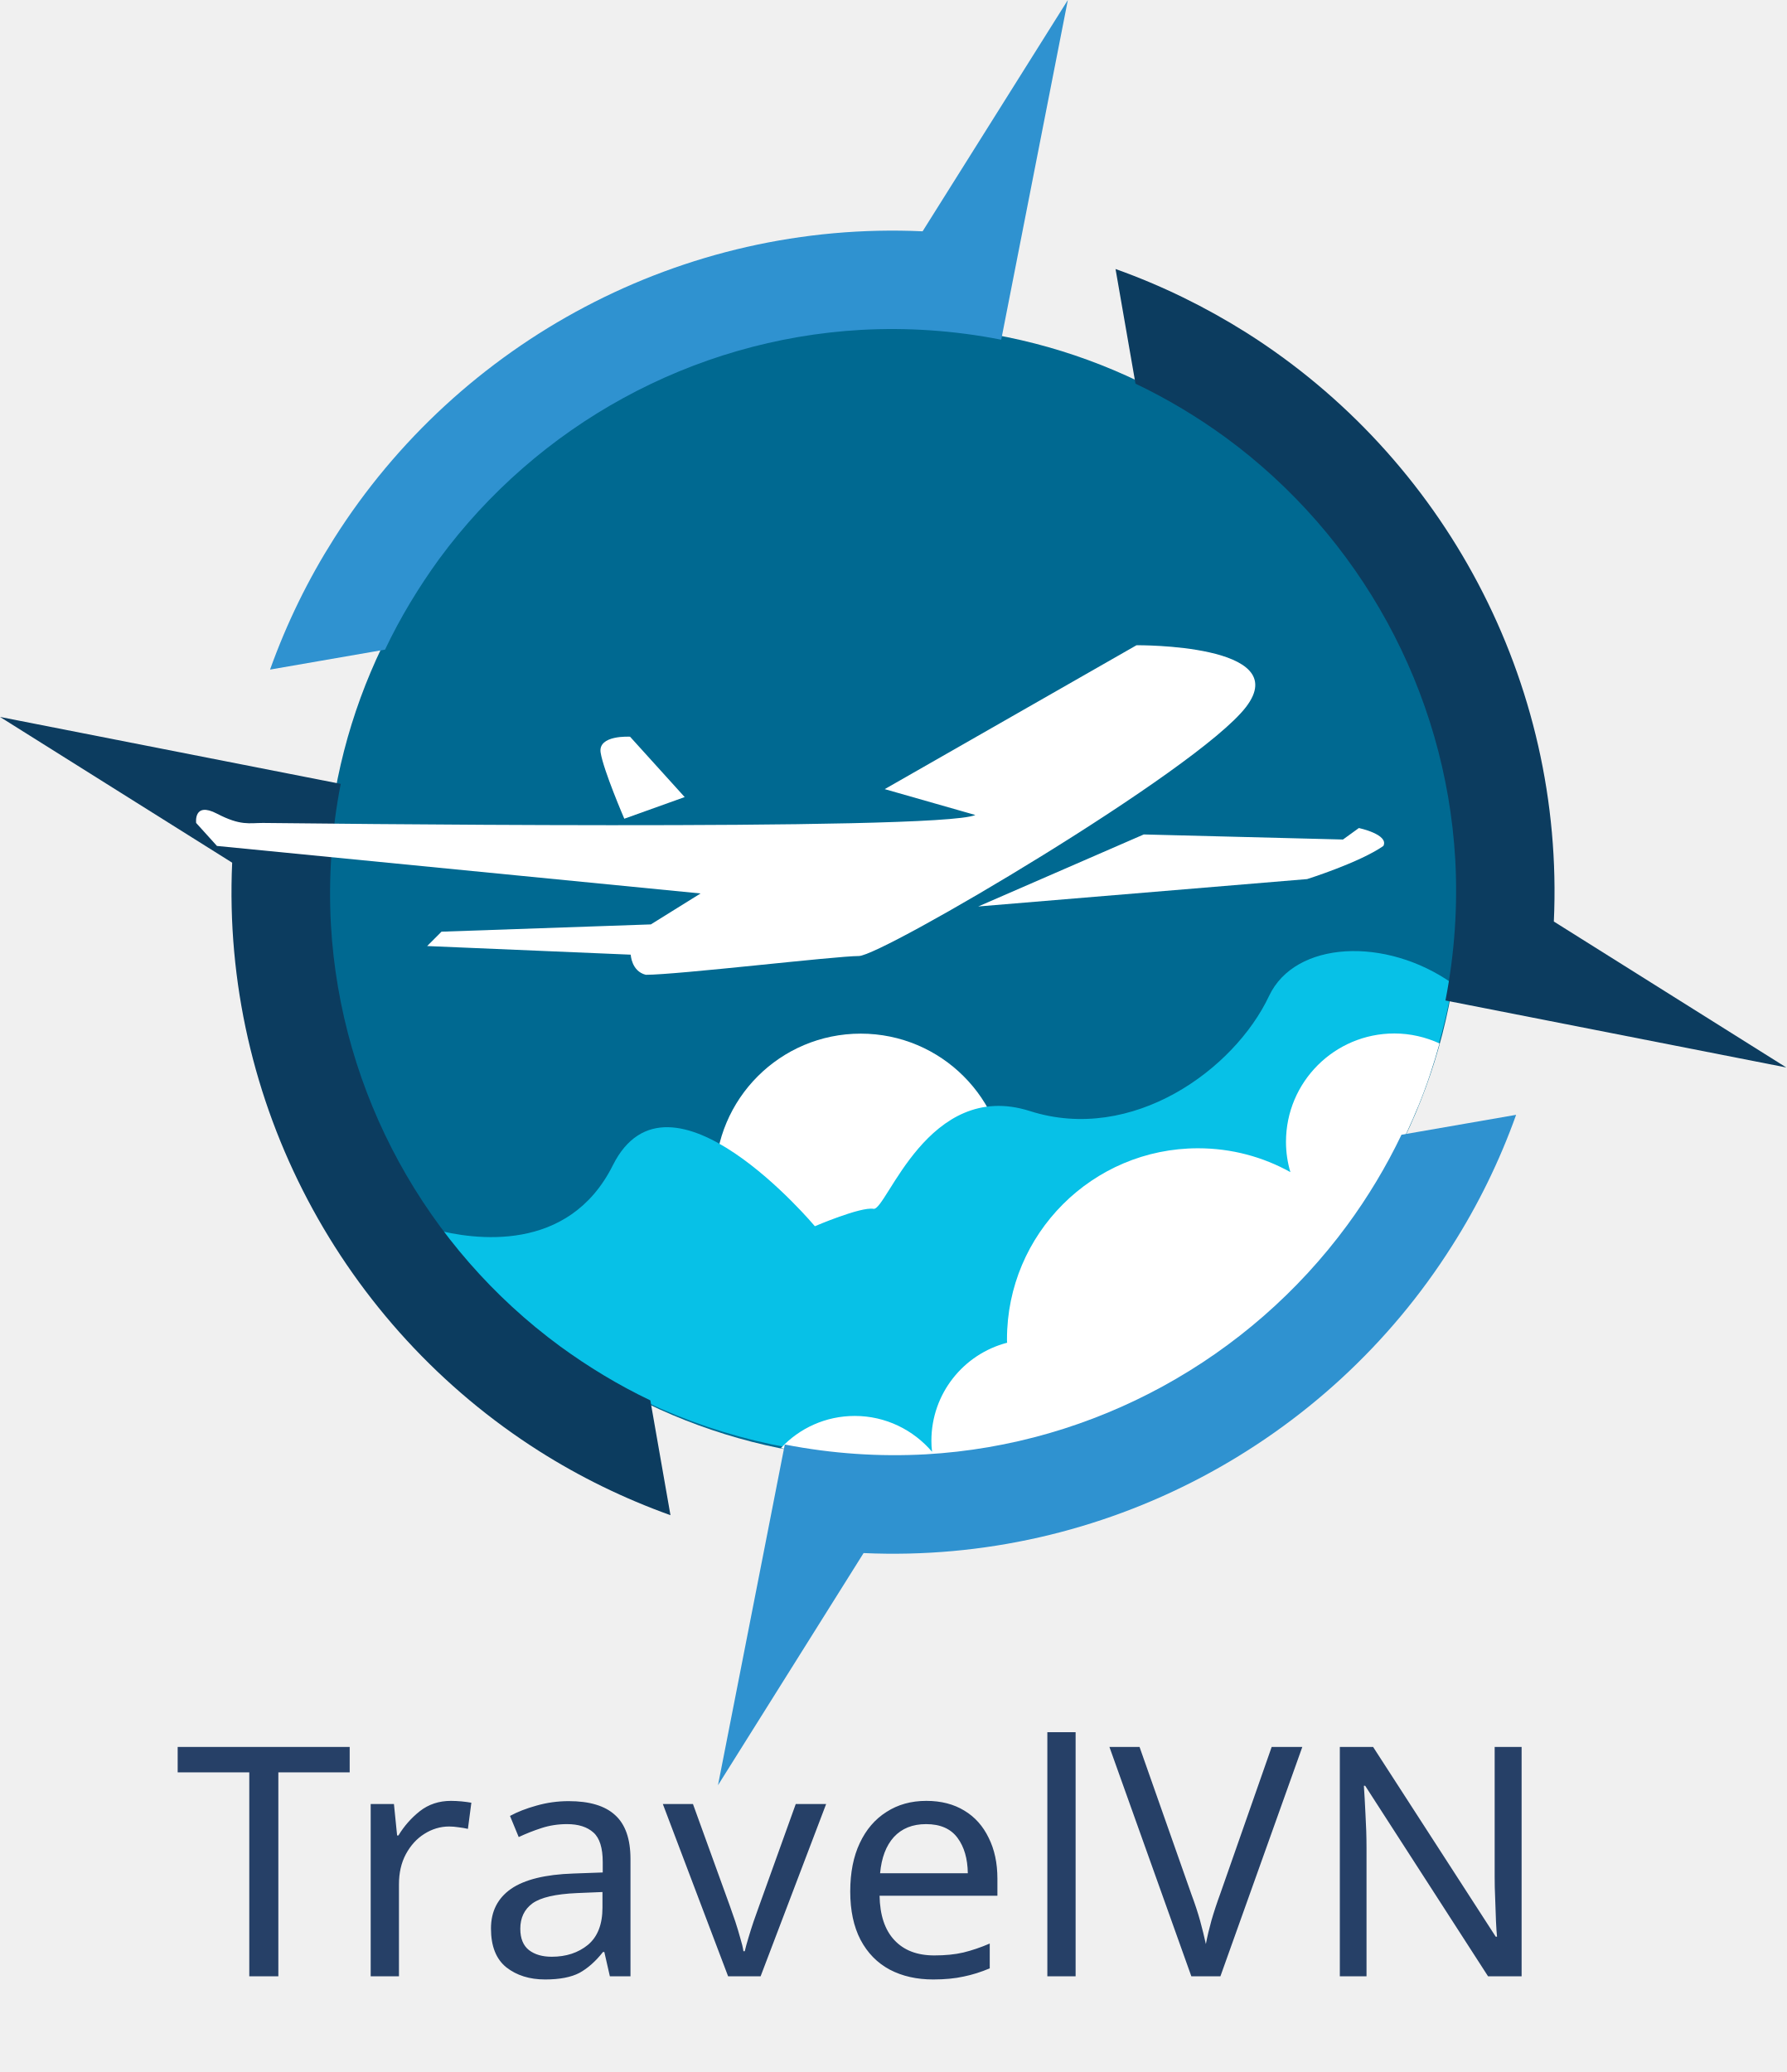
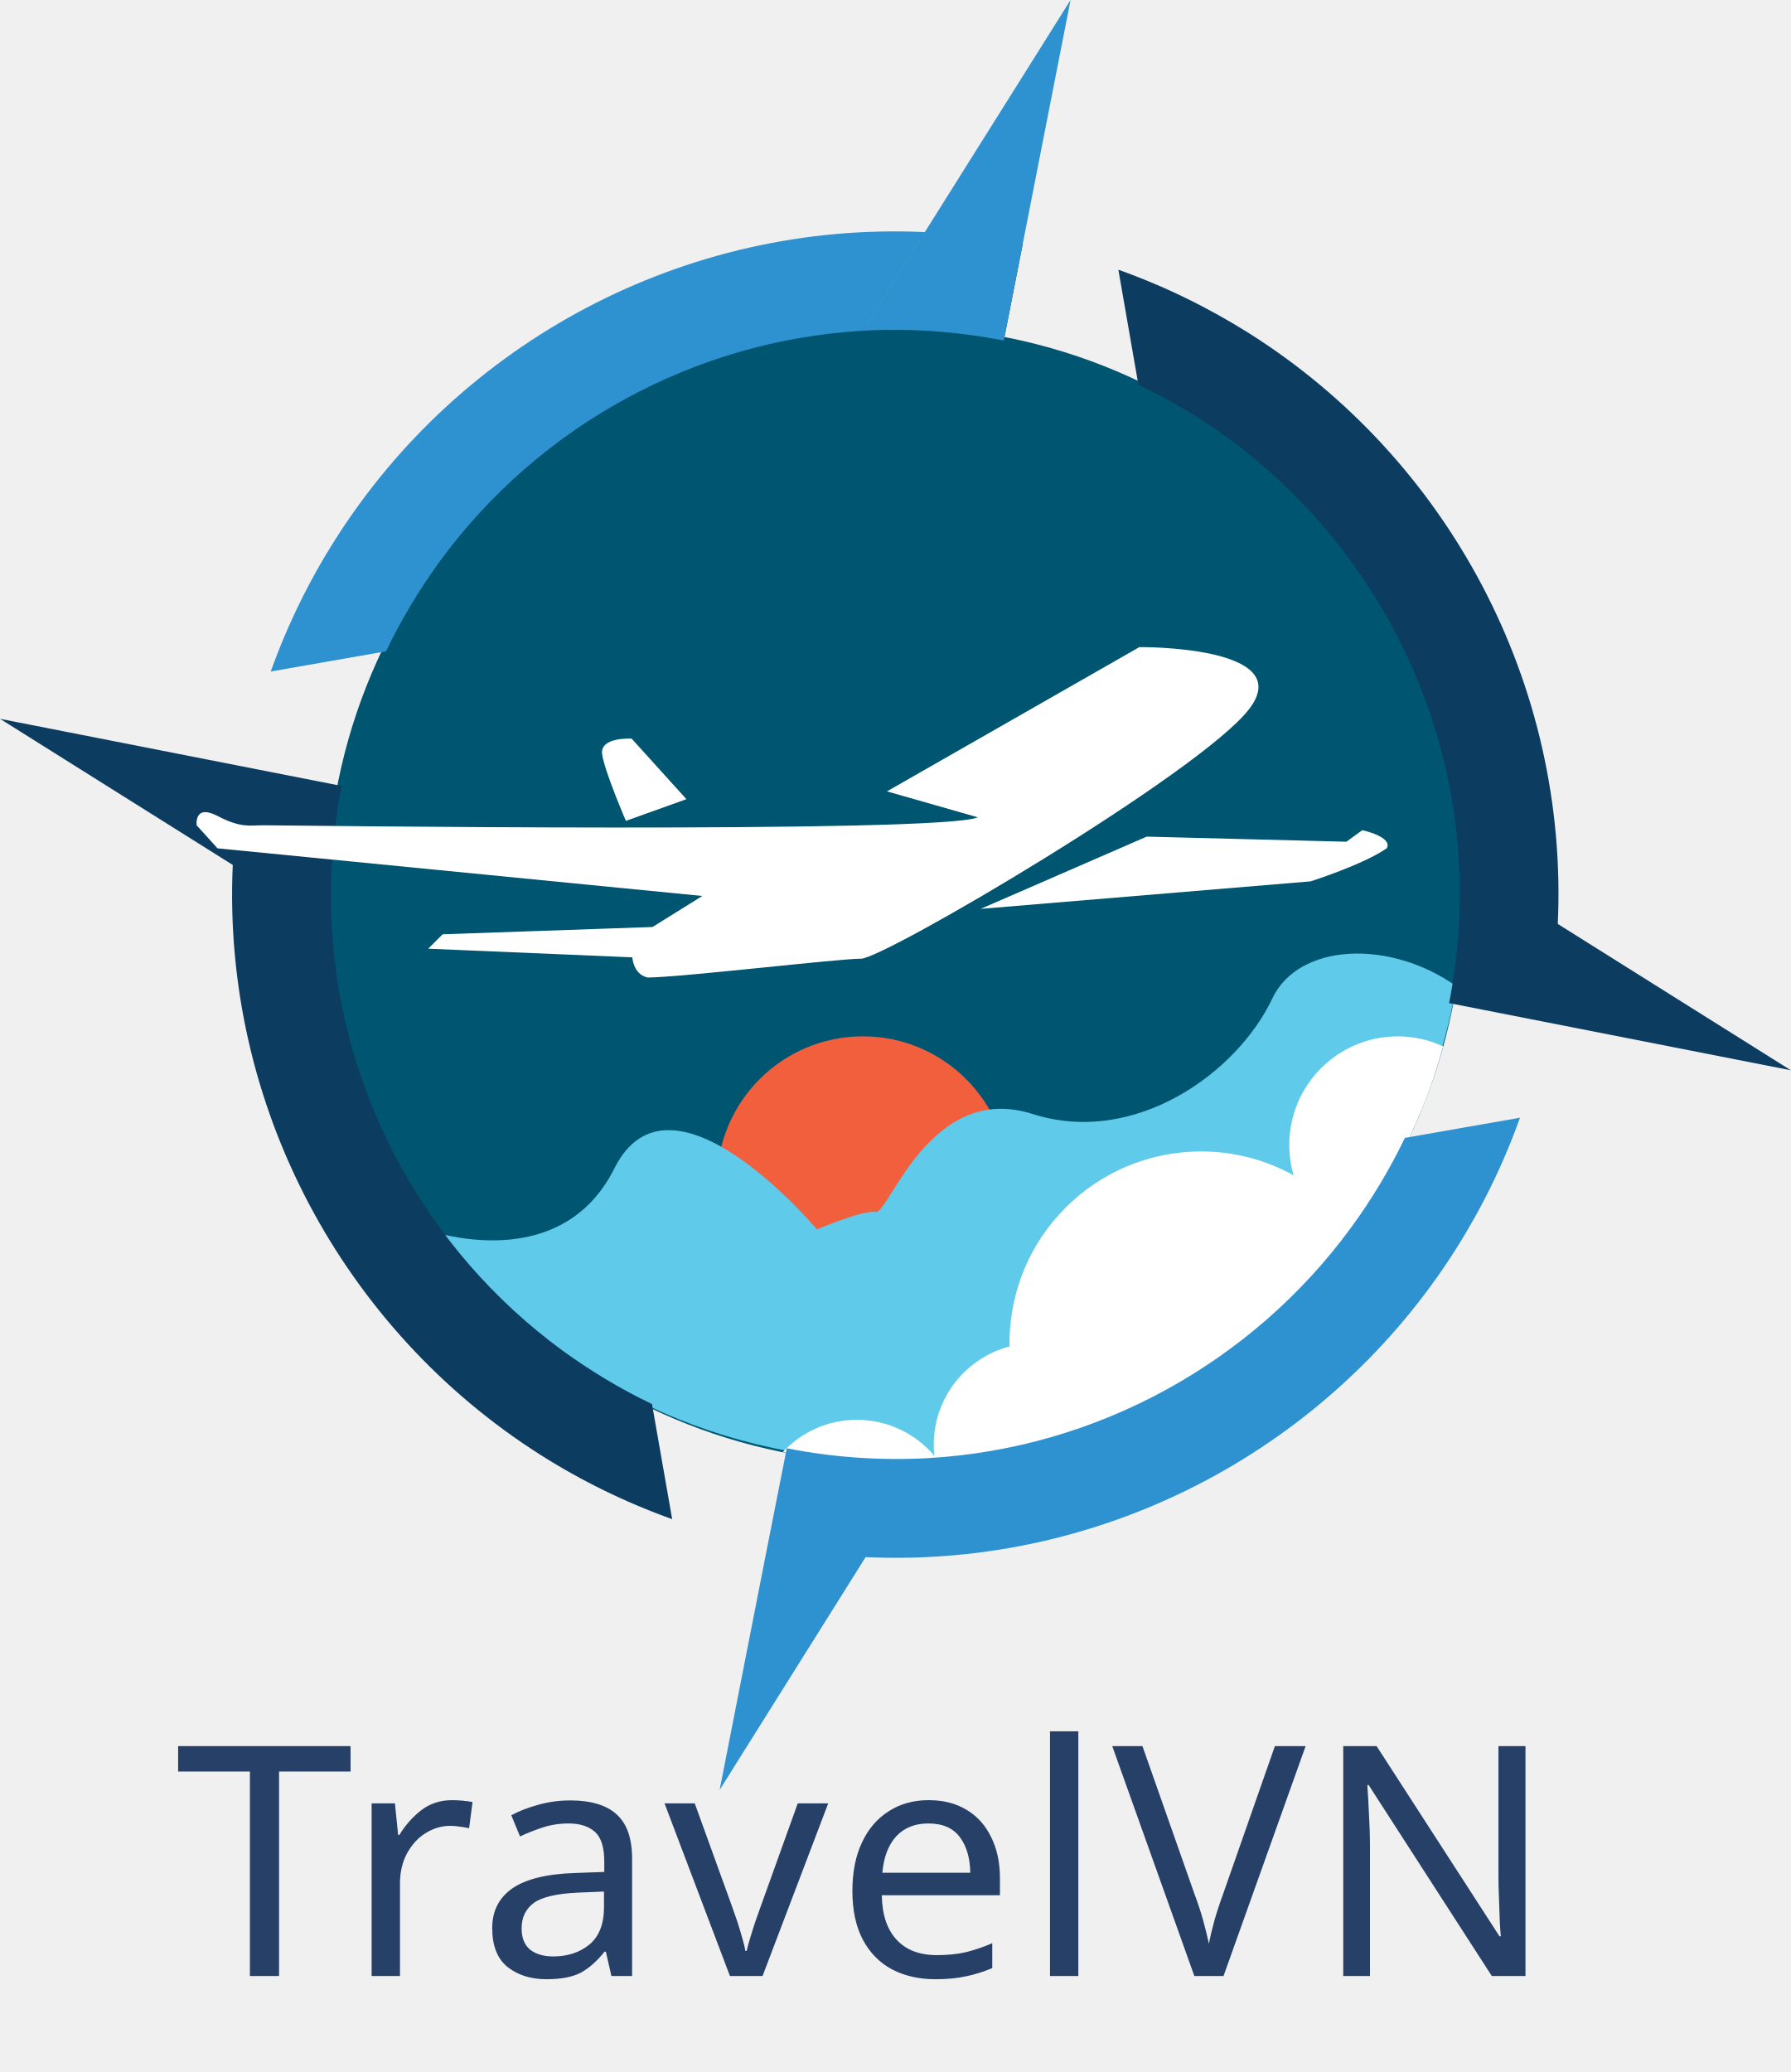
- <svg xmlns="http://www.w3.org/2000/svg" id="Layer_2" data-name="Layer 2" viewBox="0 0 105.63 122.54">
+ <svg xmlns="http://www.w3.org/2000/svg" id="Layer_2" data-name="Layer 2" viewBox="0 0 105.63 122.22">
  <defs>
    <style>
      .cls-1 {
-         fill: #07c1e7;
+         fill: #005570;
      }

-       .cls-1, .cls-2, .cls-3, .cls-4, .cls-5 {
+       .cls-1, .cls-2, .cls-3, .cls-4, .cls-5, .cls-6, .cls-7 {
        stroke-width: 0px;
      }

      .cls-2 {
        fill: #0c3c5f;
      }

      .cls-3 {
        fill: #2f92d0;
      }

-       .cls-6 {
+       .cls-8 {
        fill: #264067;
        font-family: MVBoli, 'MV Boli';
        font-size: 19px;
        letter-spacing: .02em;
      }

      .cls-4 {
-         fill: #006991;
+         fill: #5fcae9;
      }

      .cls-5 {
+         fill: #f15f3d;
+       }
+ 
+       .cls-6 {
+         fill: #083e5f;
+       }
+ 
+       .cls-7 {
        fill: #fff;
      }
    </style>
  </defs>
  <g id="Layer_1-2" data-name="Layer 1">
    <g>
-       <circle class="cls-4" cx="52.82" cy="52.79" r="33.53" />
+       <circle class="cls-1" cx="52.81" cy="52.79" r="33.53" />
      <circle class="cls-5" cx="50.9" cy="69.74" r="8.61" />
-       <path class="cls-1" d="M52.65,86.15c16.67,0,30.51-12.09,33.25-27.98-3.94-2.79-9.31-2.54-10.85.73-2.06,4.37-8.1,8.74-14.14,6.81-6.04-1.93-8.48,5.91-9.25,5.78-.77-.13-3.47,1.03-3.47,1.03,0,0-8.61-10.28-11.95-3.6-2.62,5.24-8.24,4.4-10.55,3.79,6.16,8.16,15.94,13.44,26.95,13.44Z" />
-       <path class="cls-5" d="M83.86,65.46c.51-1.24.92-2.49,1.27-3.75-.81-.37-1.72-.59-2.67-.59-3.54,0-6.41,2.87-6.41,6.41,0,.62.09,1.22.26,1.79-1.62-.9-3.48-1.41-5.46-1.41-6.24,0-11.3,5.06-11.3,11.3,0,.07,0,.13.01.2-2.58.67-4.48,3.01-4.48,5.8,0,.22.01.43.04.65-1.1-1.29-2.74-2.12-4.57-2.12-1.73,0-3.28.73-4.37,1.9,15.48,3.14,31.49-5.03,37.68-20.19Z" />
-       <text class="cls-6" transform="translate(10.32 116.88)">
+       <path class="cls-4" d="M52.65,86.15c16.67,0,30.51-12.09,33.25-27.98-3.94-2.79-9.31-2.54-10.85.73-2.06,4.37-8.1,8.74-14.14,6.81-6.04-1.93-8.48,5.91-9.25,5.78-.77-.13-3.47,1.03-3.47,1.03,0,0-8.61-10.28-11.95-3.6-2.62,5.24-8.24,4.4-10.55,3.79,6.16,8.16,15.94,13.44,26.95,13.44Z" />
+       <path class="cls-7" d="M83.86,65.47c.51-1.24.92-2.49,1.27-3.75-.81-.37-1.72-.59-2.67-.59-3.54,0-6.41,2.87-6.41,6.41,0,.62.09,1.22.26,1.79-1.62-.9-3.48-1.41-5.46-1.41-6.24,0-11.3,5.06-11.3,11.3,0,.07,0,.13.01.2-2.58.67-4.48,3.01-4.48,5.8,0,.22.01.43.04.65-1.1-1.29-2.74-2.12-4.57-2.12-1.73,0-3.28.73-4.37,1.9,15.48,3.14,31.49-5.03,37.68-20.19Z" />
+       <path class="cls-6" d="M54.56,13.68l-3.65,5.83c2.73-.15,5.5.03,8.3.58l1.12-5.71c-1.94-.38-3.87-.6-5.77-.7Z" />
+       <path class="cls-3" d="M63.15,0l-3.94,20.09c-2.8-.55-5.58-.73-8.3-.58l3.65-5.83L63.15,0Z" />
+       <path class="cls-2" d="M39.65,89.61c-2.76-.99-5.35-2.26-7.75-3.78-11.66-7.39-18.81-20.63-18.17-34.81h0S0,42.4,0,42.4l20.15,3.96c-.55,2.81-.73,5.61-.58,8.34.57,9.97,5.64,19.11,13.55,24.92,1.66,1.21,3.45,2.3,5.34,3.2l1.19,6.79Z" />
+       <path class="cls-3" d="M89.66,65.93c-.98,2.75-2.26,5.35-3.78,7.75-7.38,11.66-20.61,18.82-34.81,18.17h-.01l-8.61,13.73,2.83-14.43,1.13-5.72c2.81.55,5.6.73,8.33.58,9.98-.57,19.11-5.64,24.92-13.55,1.22-1.66,2.3-3.45,3.21-5.34l6.79-1.19Z" />
+       <path class="cls-2" d="M105.63,63.13l-20.15-3.96c.55-2.81.73-5.61.58-8.34-.57-9.99-5.65-19.14-13.57-24.95-1.66-1.21-3.45-2.29-5.34-3.19l-1.18-6.78c2.75.98,5.33,2.25,7.73,3.76,11.68,7.38,18.84,20.62,18.19,34.83l13.73,8.62Z" />
+       <path class="cls-3" d="M54.56,13.68l-3.65,5.83c-9.98.57-19.12,5.64-24.93,13.55-1.22,1.67-2.3,3.46-3.21,5.36l-6.8,1.19c.99-2.76,2.26-5.35,3.79-7.76,7.38-11.67,20.6-18.81,34.8-18.16Z" />
+       <g>
+         <path class="cls-7" d="M57.68,48.21l-5.36-1.53,14.89-8.51s9.36-.09,6.47,3.66-21.53,14.72-22.89,14.72-10.72,1.11-12.6,1.11c-.85-.21-.89-1.19-.89-1.19l-12.04-.51.85-.85,12.38-.43,2.94-1.83-28.6-2.81-1.23-1.36s-.17-1.28,1.23-.55,1.91.55,2.72.55,39.96.51,42.13-.47Z" />
+         <path class="cls-7" d="M36.92,48.42s-1.23-2.85-1.4-3.91,1.74-.94,1.74-.94l3.23,3.57-3.57,1.28Z" />
+         <path class="cls-7" d="M67.64,49.35l-9.79,4.26,19.45-1.62s3.11-.98,4.51-1.96c.34-.68-1.45-1.06-1.45-1.06l-.94.68-11.79-.3Z" />
+       </g>
+       <text class="cls-8" transform="translate(10.32 116.56)">
        <tspan x="0" y="0">TravelVN</tspan>
      </text>
-       <path class="cls-2" d="M39.65,89.61c-2.76-.99-5.35-2.26-7.75-3.78-11.66-7.39-18.81-20.63-18.17-34.81h0S0,42.4,0,42.4l20.15,3.96c-.55,2.81-.73,5.61-.58,8.34.57,9.97,5.64,19.11,13.55,24.92,1.66,1.21,3.45,2.3,5.34,3.2l1.19,6.79Z" />
-       <path class="cls-3" d="M89.66,65.93c-.98,2.74-2.26,5.35-3.79,7.75-7.37,11.66-20.6,18.81-34.8,18.17h0l-8.61,13.73,2.83-14.43,1.12-5.72c2.82.55,5.61.73,8.34.58,9.98-.57,19.11-5.65,24.92-13.55,1.22-1.66,2.3-3.45,3.21-5.35l6.79-1.18Z" />
-       <path class="cls-2" d="M105.63,63.13l-20.15-3.96c.55-2.81.73-5.61.58-8.34-.57-9.99-5.65-19.14-13.57-24.95-1.66-1.21-3.45-2.29-5.34-3.19l-1.18-6.78c2.75.98,5.33,2.25,7.73,3.76,11.68,7.38,18.84,20.62,18.19,34.83l13.73,8.62Z" />
-       <path class="cls-3" d="M63.15,0l-3.94,20.09c-2.8-.55-5.58-.73-8.3-.58-9.99.57-19.12,5.64-24.94,13.55-1.21,1.67-2.3,3.46-3.2,5.36l-6.8,1.18c.99-2.76,2.26-5.35,3.79-7.76,7.38-11.66,20.6-18.81,34.8-18.16L63.15,0Z" />
-       <g>
-         <path class="cls-5" d="M57.68,48.2l-5.36-1.53,14.89-8.51s9.36-.09,6.47,3.66-21.53,14.72-22.89,14.72-10.72,1.11-12.6,1.11c-.85-.21-.89-1.19-.89-1.19l-12.04-.51.85-.85,12.38-.43,2.94-1.83-28.6-2.81-1.23-1.36s-.17-1.28,1.23-.55,1.91.55,2.72.55,39.96.51,42.13-.47Z" />
-         <path class="cls-5" d="M36.92,48.42s-1.23-2.85-1.4-3.91,1.74-.94,1.74-.94l3.23,3.57-3.57,1.28Z" />
-         <path class="cls-5" d="M67.64,49.35l-9.79,4.26,19.45-1.62s3.11-.98,4.51-1.96c.34-.68-1.45-1.06-1.45-1.06l-.94.68-11.79-.3Z" />
-       </g>
    </g>
  </g>
</svg>
